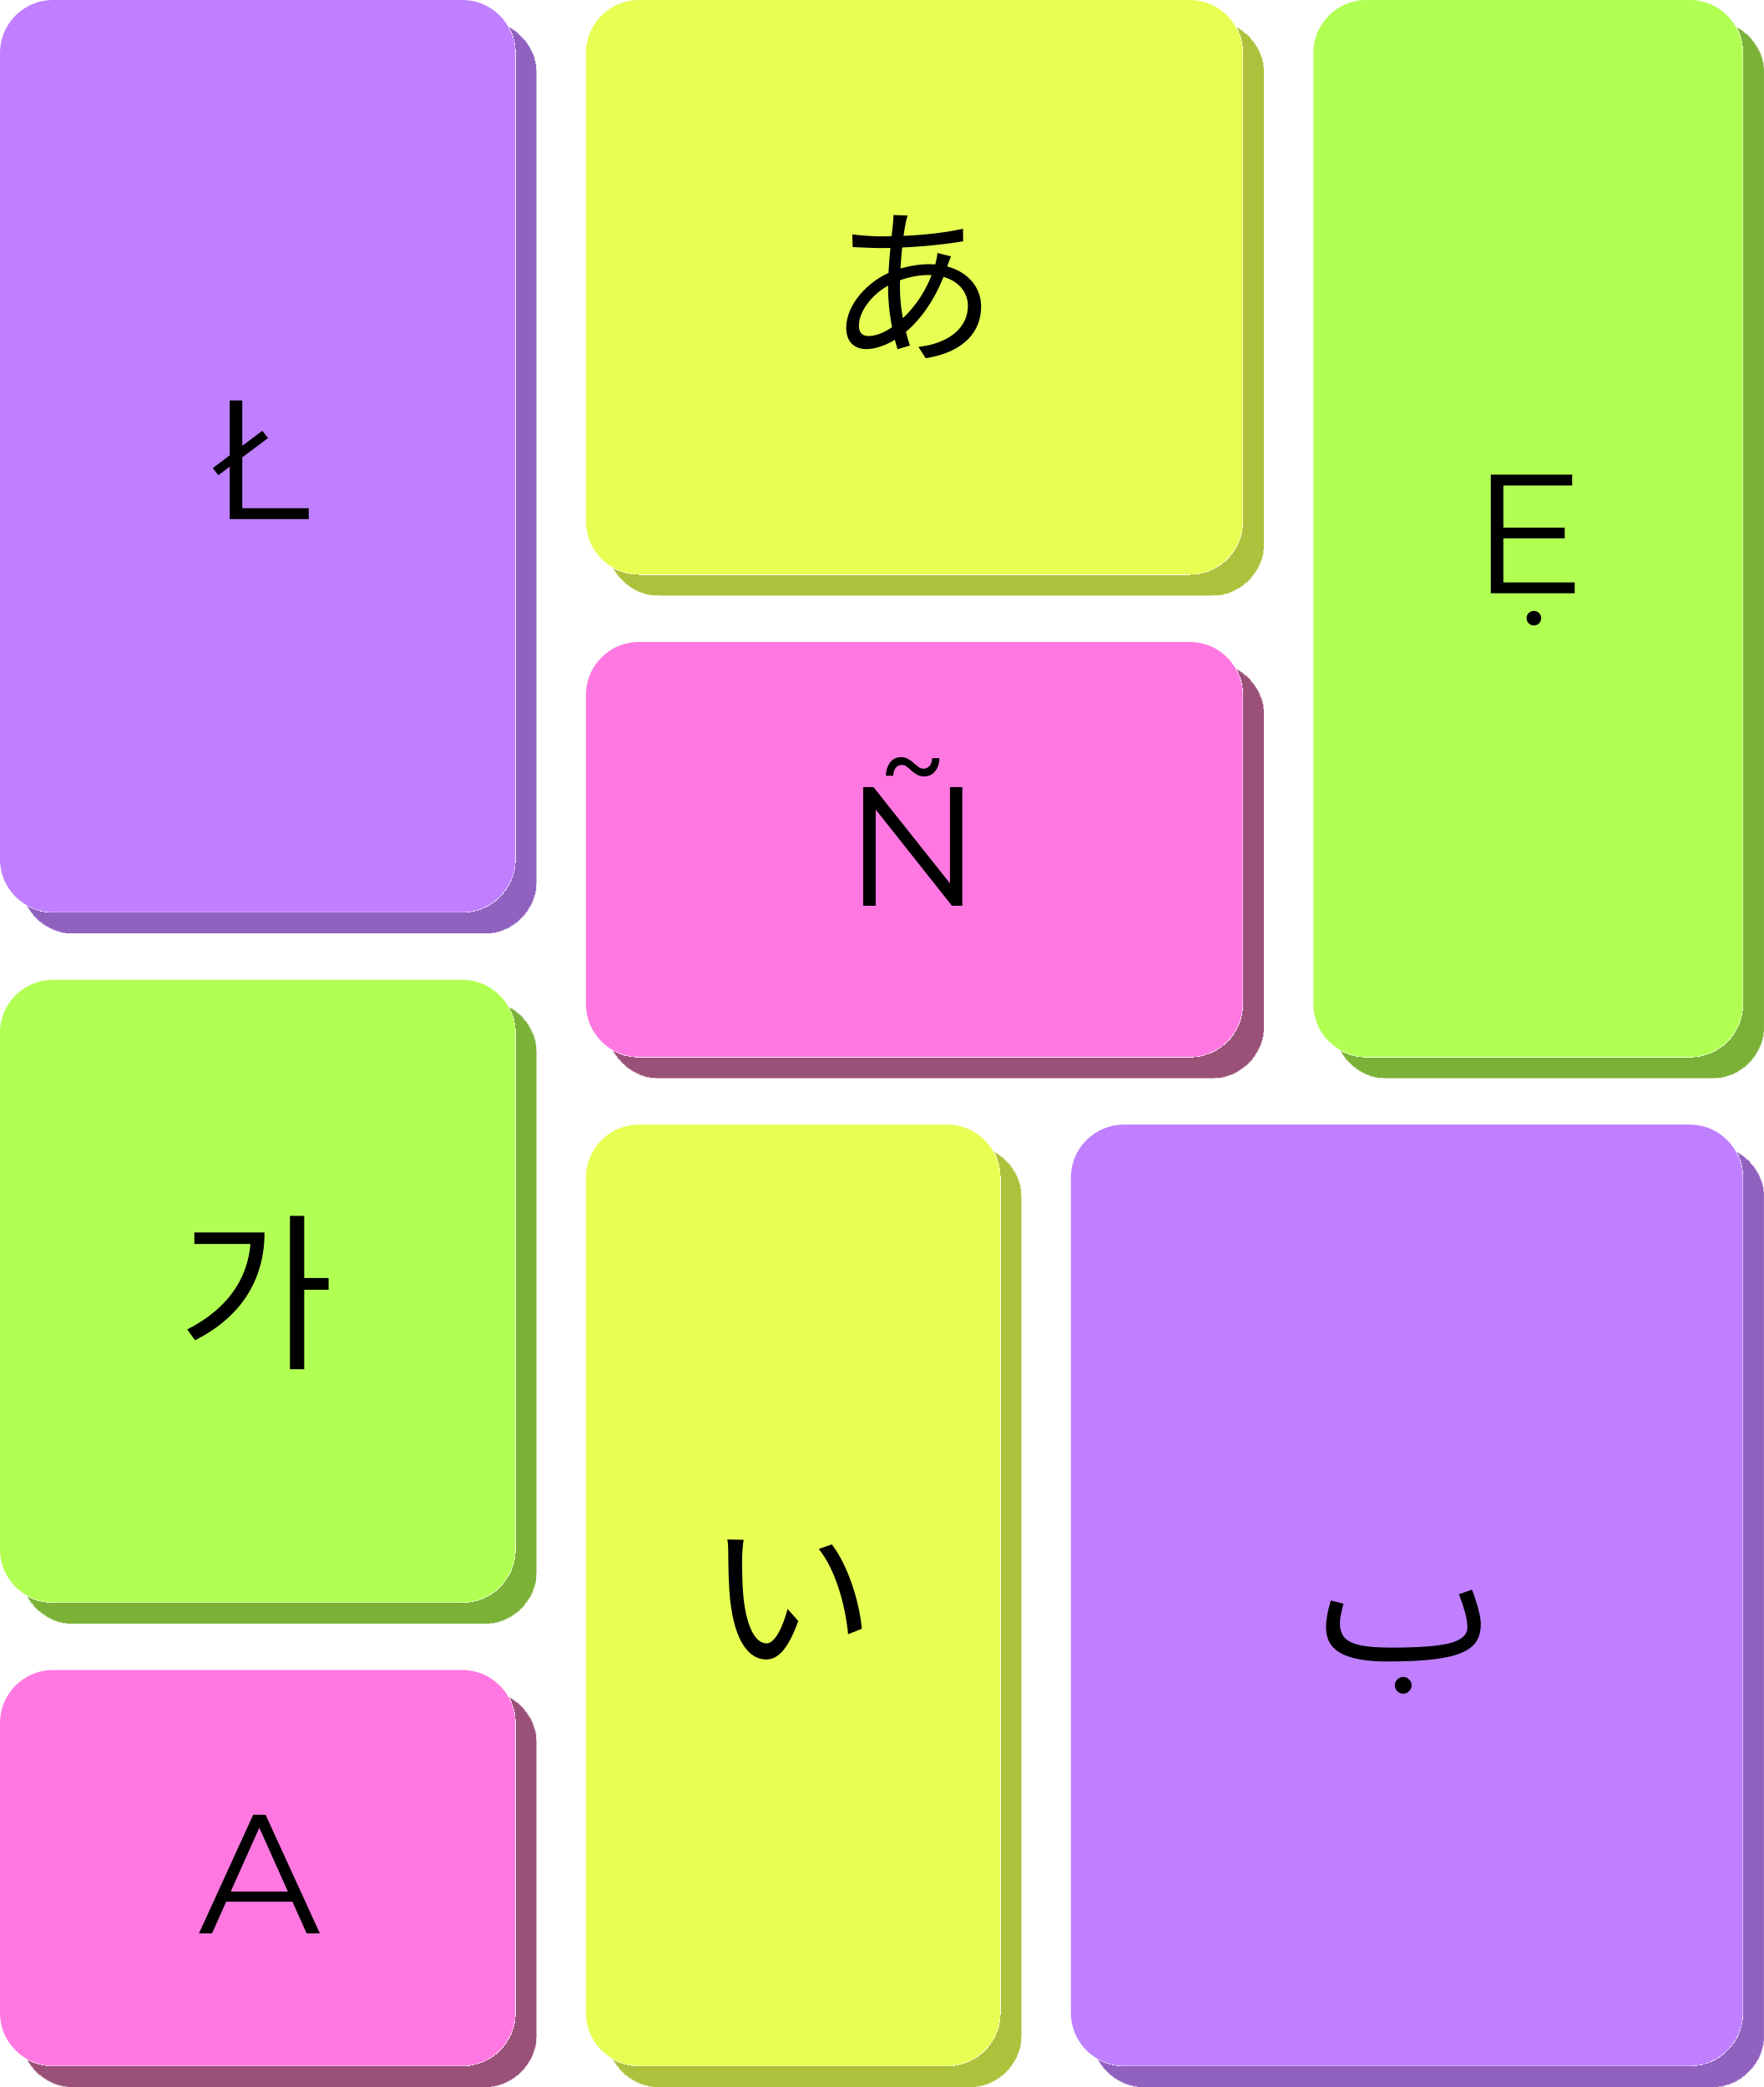
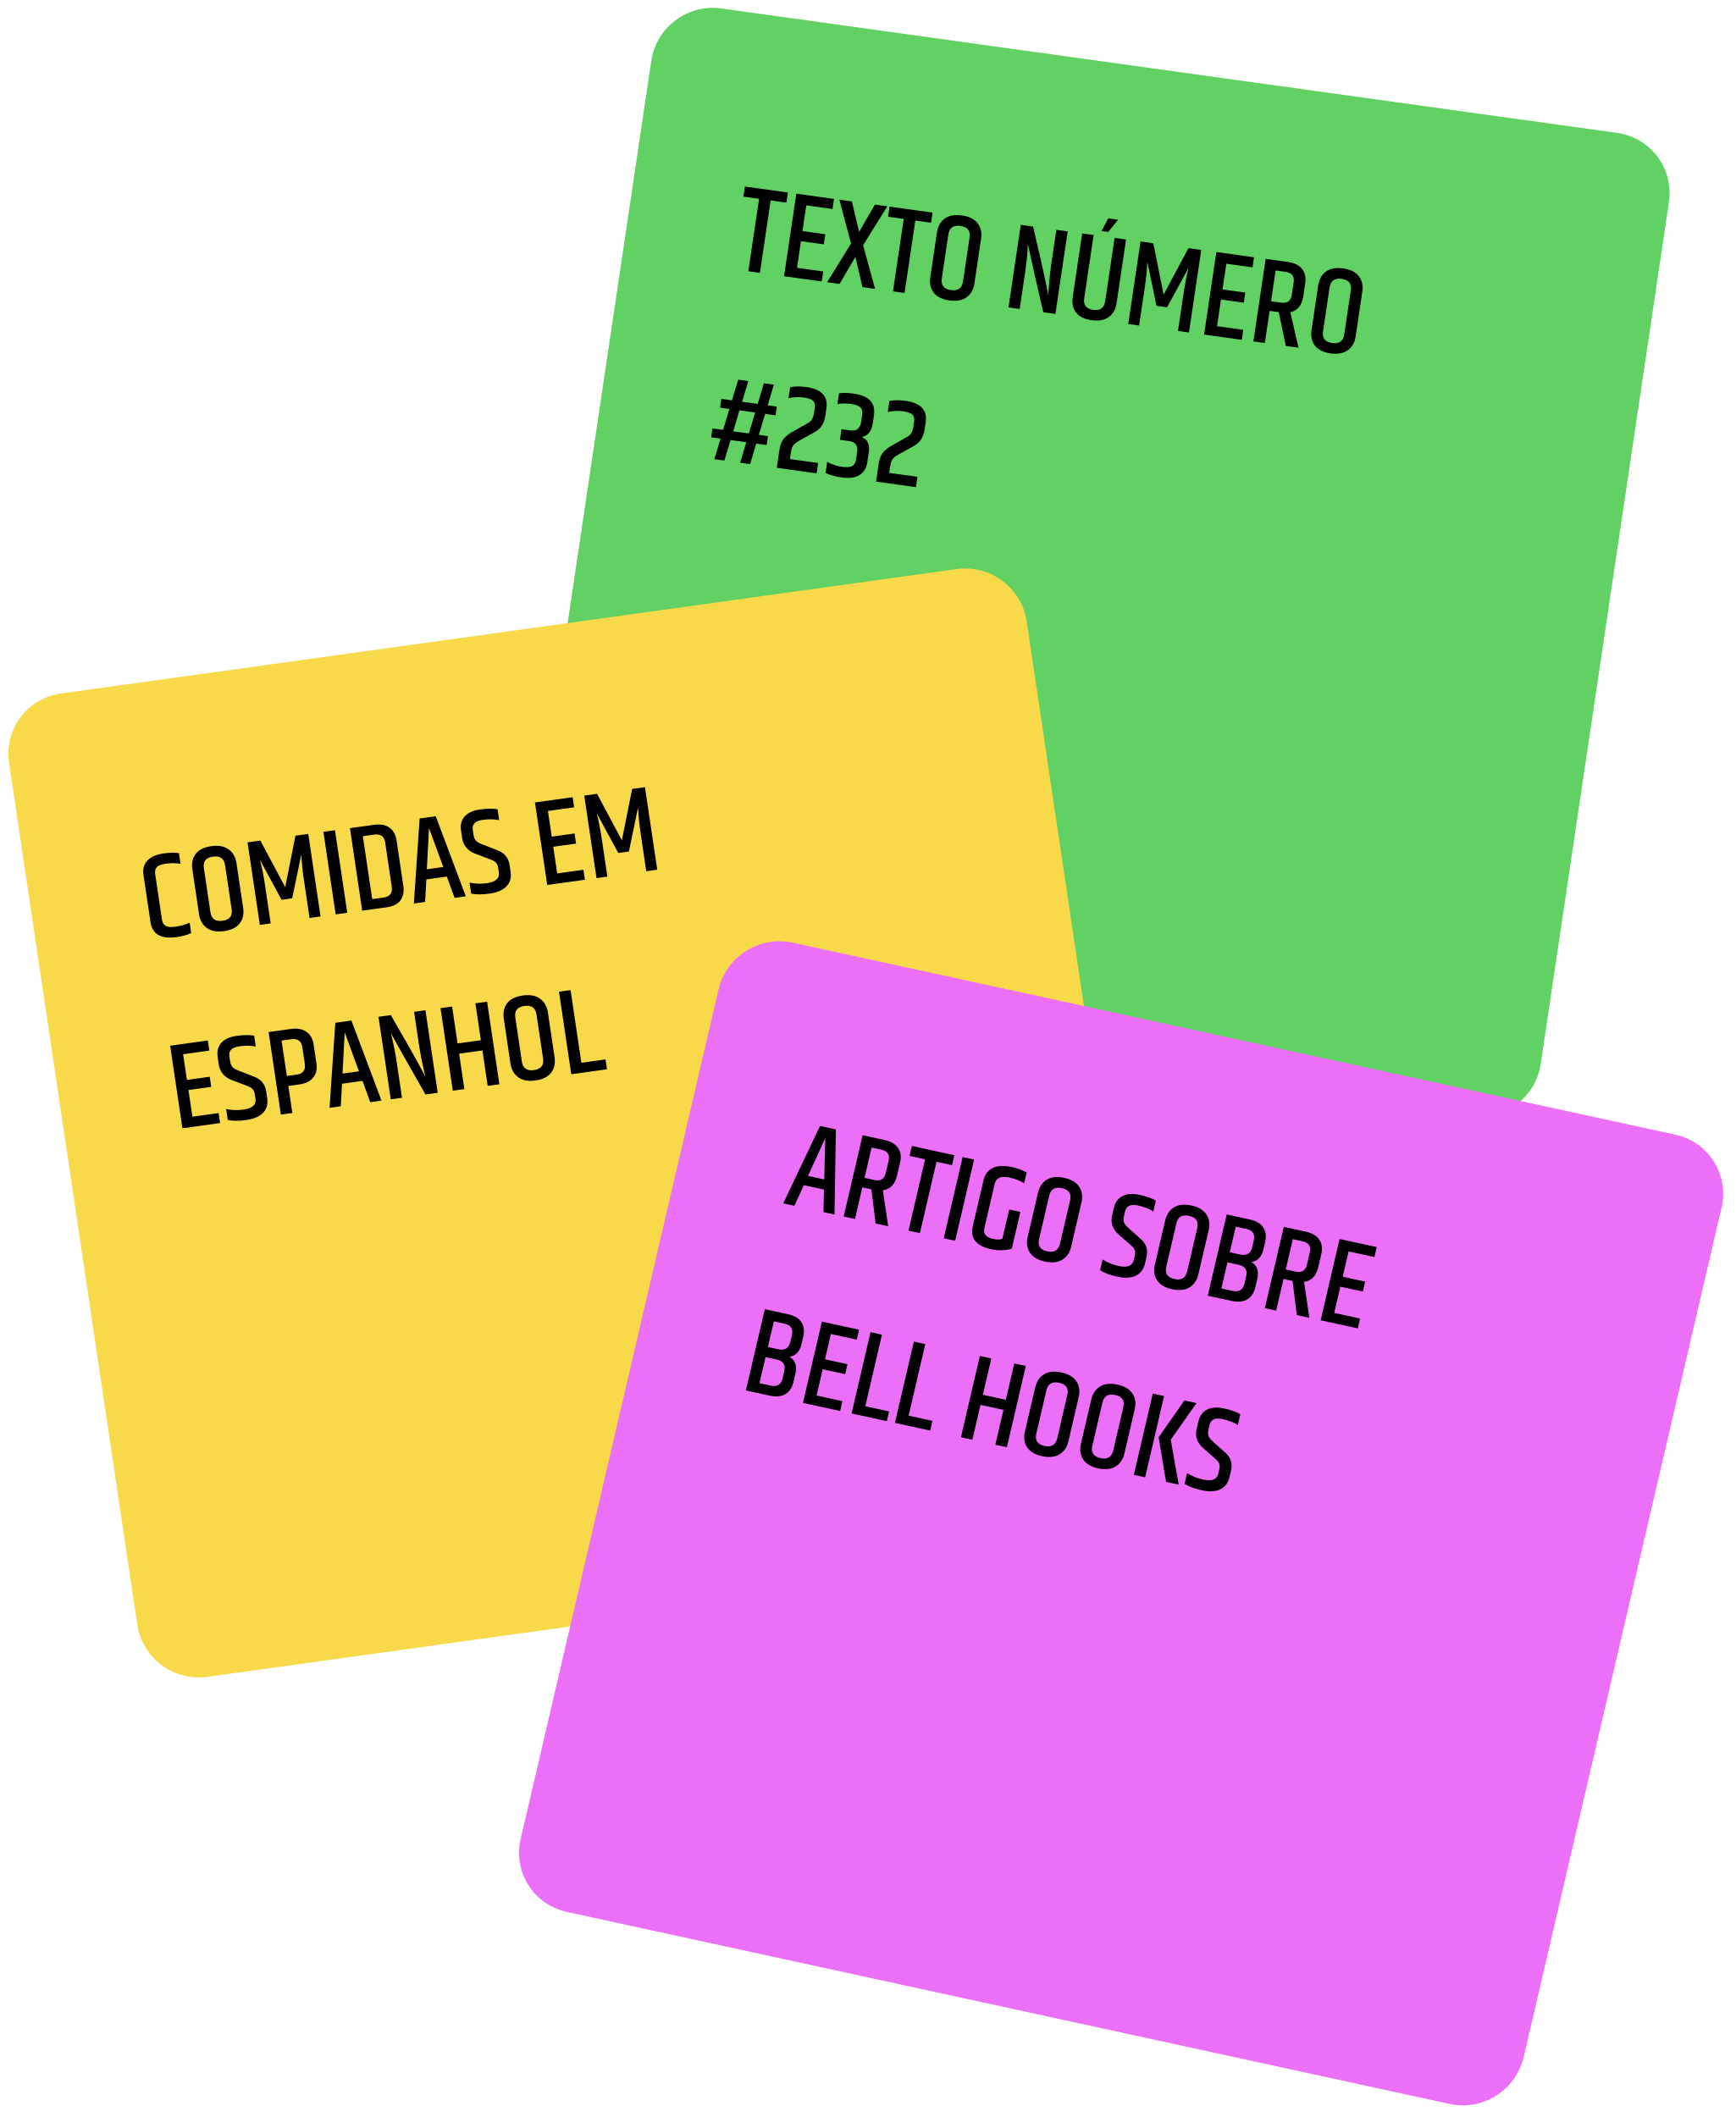
- <svg xmlns="http://www.w3.org/2000/svg" width="333" height="394" viewBox="0 0 333 394" fill="none">
-   <g filter="url(#filter0_d_121_8)">
-     <rect width="97.27" height="172.22" rx="10" fill="#BF7FFF" />
-   </g>
-   <path d="M43.367 98V75.6H45.735V95.952H58.279V98H43.367ZM41.223 89.712L40.167 88.368L49.511 81.328L50.599 82.704L41.223 89.712Z" fill="black" />
-   <g filter="url(#filter1_d_121_8)">
-     <rect x="110.62" y="121.192" width="123.971" height="78.365" rx="10" fill="#FF78E1" />
-   </g>
-   <path d="M162.948 171V148.6H164.9L180.356 168.056H179.332V148.6H181.668V171H179.716L164.292 151.544H165.316V171H162.948ZM174.468 146.584C173.977 146.584 173.54 146.477 173.156 146.264C172.772 146.051 172.42 145.805 172.1 145.528C171.801 145.229 171.503 144.973 171.204 144.76C170.905 144.525 170.596 144.408 170.276 144.408C169.785 144.408 169.391 144.589 169.092 144.952C168.815 145.315 168.655 145.816 168.612 146.456H167.236C167.279 145.389 167.556 144.536 168.068 143.896C168.601 143.256 169.284 142.936 170.116 142.936C170.607 142.936 171.044 143.053 171.428 143.288C171.833 143.501 172.185 143.757 172.484 144.056C172.804 144.333 173.103 144.579 173.38 144.792C173.679 145.005 173.988 145.112 174.308 145.112C174.799 145.112 175.193 144.941 175.492 144.6C175.791 144.237 175.951 143.747 175.972 143.128H177.348C177.327 144.152 177.049 144.984 176.516 145.624C175.983 146.264 175.3 146.584 174.468 146.584Z" fill="black" />
-   <g filter="url(#filter2_d_121_8)">
-     <rect x="110.62" width="123.971" height="108.435" rx="10" fill="#E7FF53" />
-   </g>
-   <path d="M171.33 40.688C171.202 41.072 171.074 41.648 170.978 42.096C170.434 44.784 169.89 49.84 169.89 54.224C169.89 58.384 170.786 62.224 171.778 65.232L169.442 65.936C168.514 63.088 167.65 58.544 167.65 54.48C167.65 50.096 168.29 44.912 168.578 42.16C168.642 41.584 168.674 41.008 168.674 40.592L171.33 40.688ZM166.178 44.624C171.81 44.624 177.378 44.176 181.794 43.184L181.826 45.552C177.218 46.352 170.914 46.832 166.146 46.832C164.77 46.832 162.274 46.704 160.962 46.64L160.898 44.24C162.018 44.432 164.802 44.624 166.178 44.624ZM179.522 48.4C179.33 48.816 179.042 49.68 178.85 50.192C176.962 56.112 173.762 60.56 170.402 63.152C168.354 64.72 165.794 65.904 163.522 65.904C161.41 65.904 159.746 64.624 159.746 61.904C159.746 57.52 163.81 53.008 168.546 51.184C170.69 50.352 173.282 49.872 175.362 49.872C181.41 49.872 185.218 53.392 185.218 57.872C185.218 62.448 182.178 66.448 174.754 67.632L173.378 65.488C179.138 64.848 182.722 61.872 182.722 57.744C182.722 54.64 180.098 51.92 175.33 51.92C172.642 51.92 170.274 52.688 168.642 53.424C165.026 55.024 162.146 58.544 162.146 61.488C162.146 62.8 162.786 63.44 163.97 63.44C165.57 63.44 167.65 62.544 169.698 60.752C172.546 58.256 175.17 54.8 176.642 49.616C176.77 49.136 176.93 48.272 176.962 47.76L179.522 48.4Z" fill="black" />
-   <g filter="url(#filter3_d_121_8)">
-     <rect x="247.942" width="81.058" height="199.556" rx="10" fill="#B2FF53" />
-   </g>
-   <path d="M283.547 99.616H295.387V101.632H283.547V99.616ZM283.803 109.952H297.275V112H281.435V89.6H296.795V91.648H283.803V109.952ZM289.563 118.08C289.2 118.08 288.88 117.952 288.603 117.696C288.325 117.44 288.187 117.109 288.187 116.704C288.187 116.299 288.325 115.968 288.603 115.712C288.88 115.456 289.2 115.328 289.563 115.328C289.947 115.328 290.267 115.456 290.523 115.712C290.8 115.968 290.939 116.299 290.939 116.704C290.939 117.109 290.8 117.44 290.523 117.696C290.267 117.952 289.947 118.08 289.563 118.08Z" fill="black" />
-   <g filter="url(#filter4_d_121_8)">
-     <rect y="184.977" width="97.27" height="117.547" rx="10" fill="#B2FF53" />
-   </g>
-   <path d="M54.738 229.536H57.426V258.496H54.738V229.536ZM56.69 241.28H62.034V243.488H56.69V241.28ZM47.346 232.672H49.938C49.938 240.896 46.162 248.32 36.818 253.024L35.346 250.976C43.346 246.912 47.346 240.736 47.346 233.088V232.672ZM36.69 232.672H48.722V234.848H36.69V232.672Z" fill="black" />
-   <g filter="url(#filter5_d_121_8)">
-     <rect x="110.62" y="212.313" width="78.197" height="177.687" rx="10" fill="#E7FF53" />
-   </g>
-   <path d="M140.394 290.696C140.234 291.432 140.138 292.968 140.106 293.8C140.074 295.784 140.106 298.728 140.33 301.352C140.874 306.696 142.41 310.248 144.714 310.248C146.346 310.248 147.85 306.952 148.682 303.752L150.698 306.024C148.746 311.432 146.826 313.288 144.65 313.288C141.61 313.288 138.73 310.28 137.834 301.992C137.546 299.24 137.482 295.336 137.482 293.48C137.482 292.744 137.482 291.368 137.29 290.632L140.394 290.696ZM157.034 291.56C159.914 295.272 162.218 302.088 162.698 307.496L160.106 308.52C159.562 302.76 157.61 296.168 154.57 292.424L157.034 291.56Z" fill="black" />
-   <g filter="url(#filter6_d_121_8)">
-     <rect x="202.168" y="212.313" width="126.832" height="177.687" rx="10" fill="#BF7FFF" />
-   </g>
-   <path d="M261.847 313.672L262.679 311.048C265.175 311.048 267.319 310.984 269.111 310.856C270.925 310.728 272.407 310.525 273.559 310.248C274.733 309.949 275.597 309.555 276.151 309.064C276.727 308.552 277.015 307.933 277.015 307.208C277.015 306.397 276.866 305.459 276.567 304.392C276.269 303.325 275.885 302.184 275.415 300.968L277.879 300.104C278.157 300.787 278.413 301.523 278.647 302.312C278.903 303.08 279.117 303.848 279.287 304.616C279.458 305.363 279.543 306.056 279.543 306.696C279.543 307.955 279.255 309.032 278.679 309.928C278.103 310.803 277.143 311.517 275.799 312.072C274.455 312.627 272.642 313.032 270.359 313.288C268.098 313.544 265.261 313.672 261.847 313.672ZM261.847 313.672C259.949 313.672 258.274 313.544 256.823 313.288C255.394 313.053 254.199 312.68 253.239 312.168C252.279 311.656 251.554 310.995 251.063 310.184C250.573 309.352 250.327 308.349 250.327 307.176C250.327 306.643 250.37 306.099 250.455 305.544C250.541 304.968 250.647 304.392 250.775 303.816C250.925 303.24 251.074 302.685 251.223 302.152L253.623 302.76C253.538 303.08 253.442 303.464 253.335 303.912C253.229 304.339 253.133 304.776 253.047 305.224C252.983 305.672 252.951 306.077 252.951 306.44C252.951 307.549 253.229 308.445 253.783 309.128C254.359 309.789 255.351 310.28 256.759 310.6C258.167 310.899 260.141 311.048 262.679 311.048L263.319 312.648L261.847 313.672ZM264.919 319.752C264.471 319.752 264.087 319.592 263.767 319.272C263.469 318.973 263.319 318.611 263.319 318.184C263.319 317.757 263.469 317.384 263.767 317.064C264.087 316.744 264.471 316.584 264.919 316.584C265.346 316.584 265.709 316.744 266.007 317.064C266.327 317.384 266.487 317.757 266.487 318.184C266.487 318.611 266.327 318.973 266.007 319.272C265.709 319.592 265.346 319.752 264.919 319.752Z" fill="black" />
-   <g filter="url(#filter7_d_121_8)">
-     <rect y="315.28" width="97.27" height="74.72" rx="10" fill="#FF78E1" />
-   </g>
-   <path d="M37.562 365L47.802 342.6H50.138L60.378 365H57.882L48.474 343.976H49.434L40.026 365H37.562ZM41.594 359.016L42.298 357.096H55.322L56.026 359.016H41.594Z" fill="black" />
-   <defs>
-     <filter id="filter0_d_121_8" x="0" y="0" width="101.27" height="176.22" filterUnits="userSpaceOnUse" color-interpolation-filters="sRGB">
-       <feFlood flood-opacity="0" result="BackgroundImageFix" />
-       <feColorMatrix in="SourceAlpha" type="matrix" values="0 0 0 0 0 0 0 0 0 0 0 0 0 0 0 0 0 0 127 0" result="hardAlpha" />
-       <feOffset dx="4" dy="4" />
-       <feComposite in2="hardAlpha" operator="out" />
-       <feColorMatrix type="matrix" values="0 0 0 0 0.565 0 0 0 0 0.381 0 0 0 0 0.748 0 0 0 1 0" />
-       <feBlend mode="normal" in2="BackgroundImageFix" result="effect1_dropShadow_121_8" />
-       <feBlend mode="normal" in="SourceGraphic" in2="effect1_dropShadow_121_8" result="shape" />
-     </filter>
-     <filter id="filter1_d_121_8" x="110.62" y="121.192" width="127.971" height="82.365" filterUnits="userSpaceOnUse" color-interpolation-filters="sRGB">
-       <feFlood flood-opacity="0" result="BackgroundImageFix" />
-       <feColorMatrix in="SourceAlpha" type="matrix" values="0 0 0 0 0 0 0 0 0 0 0 0 0 0 0 0 0 0 127 0" result="hardAlpha" />
-       <feOffset dx="4" dy="4" />
-       <feComposite in2="hardAlpha" operator="out" />
-       <feColorMatrix type="matrix" values="0 0 0 0 0.604 0 0 0 0 0.318 0 0 0 0 0.471 0 0 0 1 0" />
-       <feBlend mode="normal" in2="BackgroundImageFix" result="effect1_dropShadow_121_8" />
-       <feBlend mode="normal" in="SourceGraphic" in2="effect1_dropShadow_121_8" result="shape" />
-     </filter>
-     <filter id="filter2_d_121_8" x="110.62" y="0" width="127.971" height="112.435" filterUnits="userSpaceOnUse" color-interpolation-filters="sRGB">
-       <feFlood flood-opacity="0" result="BackgroundImageFix" />
-       <feColorMatrix in="SourceAlpha" type="matrix" values="0 0 0 0 0 0 0 0 0 0 0 0 0 0 0 0 0 0 127 0" result="hardAlpha" />
-       <feOffset dx="4" dy="4" />
-       <feComposite in2="hardAlpha" operator="out" />
-       <feColorMatrix type="matrix" values="0 0 0 0 0.682 0 0 0 0 0.757 0 0 0 0 0.239 0 0 0 1 0" />
-       <feBlend mode="normal" in2="BackgroundImageFix" result="effect1_dropShadow_121_8" />
-       <feBlend mode="normal" in="SourceGraphic" in2="effect1_dropShadow_121_8" result="shape" />
-     </filter>
-     <filter id="filter3_d_121_8" x="247.942" y="0" width="85.058" height="203.556" filterUnits="userSpaceOnUse" color-interpolation-filters="sRGB">
-       <feFlood flood-opacity="0" result="BackgroundImageFix" />
-       <feColorMatrix in="SourceAlpha" type="matrix" values="0 0 0 0 0 0 0 0 0 0 0 0 0 0 0 0 0 0 127 0" result="hardAlpha" />
-       <feOffset dx="4" dy="4" />
-       <feComposite in2="hardAlpha" operator="out" />
-       <feColorMatrix type="matrix" values="0 0 0 0 0.482 0 0 0 0 0.694 0 0 0 0 0.216 0 0 0 1 0" />
-       <feBlend mode="normal" in2="BackgroundImageFix" result="effect1_dropShadow_121_8" />
-       <feBlend mode="normal" in="SourceGraphic" in2="effect1_dropShadow_121_8" result="shape" />
-     </filter>
-     <filter id="filter4_d_121_8" x="0" y="184.977" width="101.27" height="121.547" filterUnits="userSpaceOnUse" color-interpolation-filters="sRGB">
-       <feFlood flood-opacity="0" result="BackgroundImageFix" />
-       <feColorMatrix in="SourceAlpha" type="matrix" values="0 0 0 0 0 0 0 0 0 0 0 0 0 0 0 0 0 0 127 0" result="hardAlpha" />
-       <feOffset dx="4" dy="4" />
-       <feComposite in2="hardAlpha" operator="out" />
-       <feColorMatrix type="matrix" values="0 0 0 0 0.482 0 0 0 0 0.694 0 0 0 0 0.216 0 0 0 1 0" />
-       <feBlend mode="normal" in2="BackgroundImageFix" result="effect1_dropShadow_121_8" />
-       <feBlend mode="normal" in="SourceGraphic" in2="effect1_dropShadow_121_8" result="shape" />
-     </filter>
-     <filter id="filter5_d_121_8" x="110.62" y="212.313" width="82.197" height="181.687" filterUnits="userSpaceOnUse" color-interpolation-filters="sRGB">
-       <feFlood flood-opacity="0" result="BackgroundImageFix" />
-       <feColorMatrix in="SourceAlpha" type="matrix" values="0 0 0 0 0 0 0 0 0 0 0 0 0 0 0 0 0 0 127 0" result="hardAlpha" />
-       <feOffset dx="4" dy="4" />
-       <feComposite in2="hardAlpha" operator="out" />
-       <feColorMatrix type="matrix" values="0 0 0 0 0.682 0 0 0 0 0.757 0 0 0 0 0.239 0 0 0 1 0" />
-       <feBlend mode="normal" in2="BackgroundImageFix" result="effect1_dropShadow_121_8" />
-       <feBlend mode="normal" in="SourceGraphic" in2="effect1_dropShadow_121_8" result="shape" />
-     </filter>
-     <filter id="filter6_d_121_8" x="202.168" y="212.313" width="130.832" height="181.687" filterUnits="userSpaceOnUse" color-interpolation-filters="sRGB">
-       <feFlood flood-opacity="0" result="BackgroundImageFix" />
-       <feColorMatrix in="SourceAlpha" type="matrix" values="0 0 0 0 0 0 0 0 0 0 0 0 0 0 0 0 0 0 127 0" result="hardAlpha" />
-       <feOffset dx="4" dy="4" />
-       <feComposite in2="hardAlpha" operator="out" />
-       <feColorMatrix type="matrix" values="0 0 0 0 0.565 0 0 0 0 0.381 0 0 0 0 0.748 0 0 0 1 0" />
-       <feBlend mode="normal" in2="BackgroundImageFix" result="effect1_dropShadow_121_8" />
-       <feBlend mode="normal" in="SourceGraphic" in2="effect1_dropShadow_121_8" result="shape" />
-     </filter>
-     <filter id="filter7_d_121_8" x="0" y="315.28" width="101.27" height="78.72" filterUnits="userSpaceOnUse" color-interpolation-filters="sRGB">
-       <feFlood flood-opacity="0" result="BackgroundImageFix" />
-       <feColorMatrix in="SourceAlpha" type="matrix" values="0 0 0 0 0 0 0 0 0 0 0 0 0 0 0 0 0 0 127 0" result="hardAlpha" />
-       <feOffset dx="4" dy="4" />
-       <feComposite in2="hardAlpha" operator="out" />
-       <feColorMatrix type="matrix" values="0 0 0 0 0.604 0 0 0 0 0.318 0 0 0 0 0.471 0 0 0 1 0" />
-       <feBlend mode="normal" in2="BackgroundImageFix" result="effect1_dropShadow_121_8" />
-       <feBlend mode="normal" in="SourceGraphic" in2="effect1_dropShadow_121_8" result="shape" />
-     </filter>
-   </defs>
+ <svg xmlns="http://www.w3.org/2000/svg" width="282" height="344" viewBox="0 0 282 344" fill="none">
+   <rect width="166.944" height="161.549" rx="10" transform="matrix(0.99049 0.137587 -0.147134 0.989117 107.297 0)" fill="#61D163" />
+   <path d="M128.026 31.282L127.781 32.924L125.226 32.569L123.475 44.34L121.593 44.078L123.344 32.308L120.788 31.953L121.033 30.311L128.026 31.282ZM129.396 31.473L135.517 32.323L135.273 33.965L131.014 33.373L130.393 37.547L134.097 38.062L133.853 39.704L130.148 39.189L129.504 43.522L133.763 44.113L133.522 45.735L127.401 44.885L129.396 31.473ZM142.159 33.245L144.18 33.526L140.247 39.845L142.185 46.939L140.144 46.655L138.993 41.75L136.42 46.138L134.399 45.857L138.286 39.572L136.394 32.445L138.415 32.725L139.6 37.675L142.159 33.245ZM151.53 34.547L151.286 36.189L148.731 35.834L146.98 47.605L145.098 47.343L146.849 35.573L144.293 35.218L144.537 33.576L151.53 34.547ZM157.546 38.573C157.707 37.492 157.213 36.871 156.064 36.712C154.915 36.552 154.26 37.013 154.1 38.094L153.034 45.255C152.871 46.35 153.365 46.977 154.514 47.137C155.662 47.296 156.318 46.829 156.481 45.734L157.546 38.573ZM152.246 37.776C152.393 36.787 152.808 36.037 153.491 35.526C154.187 35.017 155.122 34.844 156.298 35.008C157.486 35.173 158.339 35.601 158.856 36.292C159.376 36.97 159.563 37.797 159.417 38.772L158.332 46.072C158.186 47.048 157.766 47.791 157.07 48.3C156.374 48.809 155.439 48.982 154.263 48.818C153.088 48.655 152.241 48.234 151.721 47.557C151.202 46.879 151.015 46.052 151.16 45.076L152.246 37.776ZM171.646 37.342L173.489 37.597L171.494 51.01L169.513 50.735C168.226 45.158 167.394 41.462 167.017 39.646C166.996 39.791 166.977 40.098 166.961 40.567C166.896 41.729 166.759 43.009 166.552 44.407L165.689 50.204L163.867 49.95L165.862 36.538L167.863 36.816C169.008 41.713 169.696 44.743 169.928 45.906C170.159 47.069 170.29 47.727 170.322 47.879C170.339 47.76 170.386 47.175 170.462 46.122C170.553 45.057 170.664 44.036 170.796 43.059L171.646 37.342ZM181.111 38.656L182.973 38.915L181.431 49.281C181.286 50.257 180.866 50.999 180.17 51.508C179.487 52.019 178.559 52.193 177.383 52.03C176.208 51.867 175.36 51.446 174.841 50.768C174.335 50.092 174.155 49.266 174.3 48.29L175.842 37.924L177.704 38.183L176.174 48.47C176.011 49.564 176.497 50.191 177.633 50.348C178.769 50.506 179.418 50.038 179.581 48.943L181.111 38.656ZM180.087 35.485L181.672 35.705L180.083 37.686L178.974 37.532L180.087 35.485ZM195.189 40.612L193.194 54.024L191.411 53.776L192.355 47.426C192.557 46.068 192.821 44.752 193.145 43.478L189.637 49.936L187.913 49.697L186.429 42.545C186.379 43.79 186.249 45.118 186.039 46.529L185.091 52.899L183.328 52.654L185.324 39.241L187.404 39.53L189.073 47.879L193.109 40.323L195.189 40.612ZM197.647 40.953L203.768 41.803L203.524 43.445L199.264 42.854L198.644 47.028L202.348 47.542L202.104 49.184L198.399 48.67L197.755 53.002L202.014 53.594L201.773 55.216L195.651 54.365L197.647 40.953ZM206.3 50.514L205.523 55.737L203.661 55.478L205.656 42.066L209.261 42.566C210.318 42.713 211.084 43.089 211.56 43.694C212.05 44.3 212.225 45.071 212.085 46.008L211.768 48.144C211.55 49.608 210.848 50.473 209.663 50.739L210.99 56.496L208.93 56.21L207.785 50.721L206.3 50.514ZM207.276 43.947L206.532 48.951L208.117 49.172C208.671 49.249 209.086 49.178 209.361 48.961C209.649 48.745 209.832 48.38 209.908 47.866L210.206 45.868C210.353 44.879 209.905 44.312 208.861 44.167L207.276 43.947ZM219.491 47.178C219.652 46.096 219.158 45.476 218.009 45.316C216.86 45.157 216.205 45.617 216.044 46.699L214.979 53.86C214.816 54.955 215.309 55.582 216.458 55.741C217.607 55.901 218.263 55.434 218.426 54.339L219.491 47.178ZM214.191 46.381C214.338 45.392 214.753 44.642 215.435 44.131C216.131 43.622 217.066 43.449 218.242 43.612C219.43 43.777 220.283 44.205 220.801 44.896C221.32 45.574 221.507 46.401 221.362 47.377L220.276 54.677C220.131 55.653 219.71 56.395 219.014 56.904C218.319 57.413 217.383 57.586 216.208 57.423C215.032 57.26 214.185 56.839 213.666 56.161C213.147 55.483 212.96 54.656 213.105 53.681L214.191 46.381ZM126.016 67.488L124.333 67.254L123.3 70.665L124.785 70.871L124.571 72.315L122.887 72.081L121.885 75.415L120.261 75.189L121.262 71.856L118.707 71.501L117.705 74.834L116.081 74.609L117.082 71.275L115.557 71.063L115.772 69.619L117.495 69.858L118.528 66.448L117.003 66.236L117.215 64.812L118.938 65.052L119.943 61.698L121.587 61.926L120.582 65.28L123.118 65.632L124.122 62.279L125.747 62.504L124.743 65.858L126.228 66.064L126.016 67.488ZM121.675 70.439L122.708 67.029L120.153 66.674L119.14 70.087L121.675 70.439ZM130.998 62.89C133.481 63.235 134.575 64.397 134.281 66.375L134.111 67.522C134.007 68.221 133.8 68.792 133.492 69.234C133.199 69.664 132.753 70.033 132.155 70.34L130.371 71.324C129.698 71.675 129.242 71.981 129 72.244C128.759 72.507 128.598 72.908 128.518 73.449L128.347 74.596L132.943 75.235L132.693 76.916L126.215 76.016L126.657 73.049C126.776 72.245 127.037 71.621 127.44 71.179C127.843 70.737 128.409 70.331 129.138 69.961L131.016 68.89C131.436 68.692 131.734 68.458 131.909 68.186C132.084 67.914 132.209 67.528 132.284 67.026L132.396 66.275C132.466 65.8 132.386 65.432 132.155 65.171C131.926 64.897 131.396 64.702 130.564 64.587C129.745 64.473 128.93 64.515 128.119 64.712L128.387 62.911C129.151 62.762 130.021 62.755 130.998 62.89ZM138.686 63.958C141.195 64.307 142.302 65.477 142.006 67.468L141.803 68.833C141.616 70.086 141.023 70.811 140.023 71.009C140.975 71.41 141.358 72.231 141.174 73.471L140.929 75.112C140.788 76.062 140.361 76.757 139.649 77.196C138.952 77.624 138.015 77.757 136.84 77.593C135.678 77.432 134.779 77.179 134.142 76.835L134.407 75.055C135.168 75.47 135.957 75.734 136.776 75.848C137.595 75.962 138.167 75.92 138.493 75.723C138.821 75.513 139.02 75.17 139.091 74.696L139.279 73.43C139.356 72.915 139.287 72.515 139.073 72.23C138.862 71.931 138.465 71.742 137.884 71.661L136.478 71.466L136.734 69.744L138.12 69.937C138.688 70.016 139.112 69.933 139.391 69.689C139.67 69.445 139.848 69.06 139.927 68.532L140.103 67.345C140.172 66.884 140.085 66.515 139.843 66.239C139.603 65.95 139.067 65.748 138.235 65.632C137.416 65.518 136.693 65.532 136.065 65.674L136.327 63.913C136.909 63.806 137.696 63.821 138.686 63.958ZM147.132 65.132C149.615 65.476 150.71 66.638 150.415 68.616L150.245 69.764C150.141 70.463 149.935 71.033 149.626 71.475C149.333 71.905 148.887 72.274 148.289 72.581L146.505 73.565C145.833 73.916 145.376 74.223 145.135 74.485C144.893 74.748 144.732 75.15 144.652 75.69L144.481 76.838L149.077 77.476L148.827 79.157L142.349 78.258L142.791 75.29C142.91 74.486 143.172 73.862 143.574 73.42C143.977 72.978 144.543 72.572 145.272 72.203L147.15 71.131C147.57 70.933 147.868 70.699 148.043 70.427C148.218 70.155 148.343 69.769 148.418 69.268L148.53 68.516C148.6 68.041 148.52 67.673 148.289 67.412C148.061 67.138 147.53 66.943 146.698 66.828C145.879 66.714 145.064 66.756 144.253 66.953L144.521 65.152C145.285 65.003 146.155 64.996 147.132 65.132Z" fill="black" />
+   <rect width="166.944" height="161.549" rx="10" transform="matrix(0.990488 -0.1376 0.147148 0.989114 0 114.066)" fill="#F8D94A" />
+   <path d="M23.314 142.158C23.174 141.221 23.383 140.452 23.941 139.849C24.496 139.234 25.414 138.837 26.695 138.659C27.541 138.542 28.334 138.532 29.077 138.631L29.333 140.352C28.52 140.236 27.738 140.231 26.985 140.335C26.232 140.44 25.728 140.631 25.473 140.909C25.231 141.184 25.145 141.56 25.216 142.035L26.32 149.453C26.388 149.915 26.585 150.244 26.911 150.441C27.237 150.638 27.79 150.682 28.569 150.574C29.348 150.466 30.098 150.254 30.82 149.938L31.07 151.62C30.415 151.926 29.625 152.144 28.7 152.272C26.165 152.624 24.75 151.811 24.455 149.833L23.314 142.158ZM36.573 140.578C36.412 139.497 35.757 139.036 34.608 139.195C33.459 139.355 32.965 139.975 33.126 141.057L34.191 148.218C34.354 149.313 35.01 149.78 36.159 149.621C37.308 149.461 37.801 148.834 37.638 147.739L36.573 140.578ZM31.255 141.256C31.108 140.267 31.288 139.435 31.794 138.758C32.313 138.081 33.16 137.66 34.335 137.497C35.524 137.332 36.467 137.51 37.165 138.032C37.861 138.542 38.281 139.284 38.426 140.26L39.512 147.56C39.657 148.536 39.47 149.362 38.951 150.04C38.432 150.718 37.585 151.139 36.409 151.302C35.234 151.465 34.298 151.292 33.603 150.783C32.907 150.274 32.486 149.532 32.341 148.556L31.255 141.256ZM50.09 135.51L52.086 148.922L50.303 149.17L49.358 142.82C49.156 141.462 49.025 140.127 48.965 138.816L47.481 145.968L45.757 146.207L42.249 139.749C42.563 140.957 42.826 142.267 43.036 143.678L43.983 150.048L42.22 150.293L40.225 136.88L42.305 136.592L46.341 144.148L48.01 135.799L50.09 135.51ZM52.548 135.169L54.43 134.907L56.425 148.32L54.543 148.581L52.548 135.169ZM62.588 136.903C62.438 135.901 61.842 135.472 60.799 135.617L58.957 135.873L60.478 146.101L62.32 145.845C63.364 145.7 63.808 145.107 63.653 144.065L62.588 136.903ZM56.862 134.569L60.745 134.03C61.801 133.883 62.646 134.035 63.279 134.485C63.912 134.936 64.3 135.636 64.441 136.585L65.53 143.905C65.673 144.868 65.522 145.663 65.076 146.29C64.641 146.902 63.889 147.283 62.819 147.431L58.857 147.982L56.862 134.569ZM73.866 145.897L72.604 142.438L69.276 142.9L69.072 146.563L67.25 146.816L68.186 132.996L70.801 132.633L75.689 145.643L73.866 145.897ZM69.354 141.254L72.028 140.882L69.713 134.561L69.354 141.254ZM74.912 134.969C74.773 134.033 74.969 133.265 75.5 132.667C76.044 132.066 76.884 131.687 78.02 131.529C79.155 131.371 80.097 131.362 80.846 131.5L81.111 133.28C80.356 133.102 79.471 133.084 78.454 133.225C77.226 133.396 76.679 133.936 76.815 134.846L76.929 135.618C76.992 136.04 77.121 136.365 77.317 136.594C77.524 136.807 77.857 137.003 78.315 137.182L80.804 138.149C81.96 138.58 82.625 139.383 82.8 140.557L82.965 141.664C83.108 142.627 82.882 143.419 82.287 144.04C81.69 144.648 80.777 145.037 79.549 145.208C78.334 145.377 77.336 145.374 76.555 145.2L76.291 143.42C77.209 143.615 78.151 143.646 79.115 143.512C80.554 143.312 81.201 142.724 81.056 141.748L80.956 141.075C80.897 140.68 80.78 140.386 80.603 140.196C80.424 139.992 80.121 139.812 79.694 139.656L77.273 138.74C76.003 138.27 75.275 137.409 75.089 136.156L74.912 134.969ZM86.925 130.393L93.046 129.542L93.29 131.184L89.031 131.776L89.652 135.95L93.357 135.436L93.601 137.077L89.897 137.592L90.541 141.924L94.8 141.333L95.041 142.955L88.92 143.805L86.925 130.393ZM104.799 127.91L106.794 141.322L105.012 141.57L104.067 135.22C103.865 133.861 103.734 132.527 103.673 131.216L102.19 138.368L100.466 138.607L96.958 132.149C97.272 133.357 97.535 134.667 97.745 136.078L98.692 142.448L96.929 142.693L94.934 129.28L97.014 128.991L101.05 136.547L102.719 128.199L104.799 127.91ZM27.646 169.924L33.768 169.074L34.012 170.716L29.753 171.307L30.374 175.481L34.078 174.967L34.322 176.609L30.618 177.123L31.263 181.456L35.522 180.864L35.763 182.486L29.642 183.337L27.646 169.924ZM35.366 171.759C35.227 170.823 35.423 170.055 35.954 169.457C36.498 168.856 37.338 168.477 38.474 168.319C39.609 168.161 40.551 168.152 41.3 168.29L41.565 170.07C40.81 169.892 39.925 169.874 38.908 170.015C37.68 170.186 37.133 170.726 37.269 171.636L37.383 172.408C37.446 172.83 37.575 173.155 37.771 173.384C37.978 173.597 38.311 173.793 38.769 173.972L41.258 174.939C42.414 175.37 43.079 176.173 43.254 177.347L43.419 178.455C43.562 179.417 43.336 180.209 42.741 180.83C42.144 181.438 41.231 181.827 40.003 181.998C38.788 182.167 37.79 182.164 37.009 181.99L36.745 180.21C37.663 180.405 38.605 180.436 39.569 180.302C41.008 180.102 41.655 179.514 41.51 178.538L41.41 177.865C41.351 177.47 41.233 177.176 41.057 176.986C40.878 176.782 40.575 176.602 40.148 176.446L37.727 175.53C36.457 175.06 35.729 174.199 35.543 172.946L35.366 171.759ZM49.128 170.171C48.977 169.155 48.373 168.721 47.316 168.867L45.752 169.085L46.608 174.841L48.173 174.624C49.229 174.477 49.681 173.89 49.528 172.861L49.128 170.171ZM43.645 167.702L47.251 167.201C48.307 167.054 49.152 167.206 49.785 167.656C50.431 168.105 50.825 168.804 50.966 169.754L51.414 172.76C51.555 173.71 51.381 174.488 50.892 175.094C50.415 175.699 49.649 176.075 48.593 176.221L46.849 176.464L47.503 180.855L45.641 181.114L43.645 167.702ZM60.166 179.096L58.903 175.637L55.575 176.099L55.372 179.762L53.549 180.015L54.486 166.196L57.101 165.832L61.988 178.843L60.166 179.096ZM55.654 174.453L58.328 174.082L56.013 167.76L55.654 174.453ZM67.285 164.417L69.128 164.162L71.123 177.574L69.142 177.849C66.282 172.849 64.406 169.529 63.515 167.889C63.537 168.034 63.609 168.334 63.73 168.788C64.006 169.921 64.249 171.186 64.457 172.584L65.319 178.38L63.496 178.633L61.501 165.221L63.502 164.943C66.028 169.33 67.572 172.05 68.133 173.103C68.694 174.156 69.011 174.751 69.086 174.889C69.068 174.77 68.942 174.195 68.708 173.164C68.485 172.119 68.294 171.109 68.136 170.135L67.285 164.417ZM77.246 163.034L79.147 162.77L81.143 176.182L79.241 176.446L78.385 170.69L74.601 171.215L75.457 176.972L73.575 177.233L71.58 163.821L73.462 163.559L74.354 169.553L78.137 169.028L77.246 163.034ZM87.177 164.844C87.016 163.763 86.361 163.302 85.212 163.462C84.063 163.621 83.569 164.242 83.73 165.323L84.795 172.484C84.958 173.579 85.614 174.046 86.763 173.887C87.912 173.727 88.405 173.1 88.242 172.005L87.177 164.844ZM81.859 165.522C81.712 164.533 81.891 163.701 82.397 163.025C82.916 162.347 83.764 161.926 84.939 161.763C86.128 161.598 87.071 161.776 87.769 162.299C88.464 162.808 88.885 163.55 89.03 164.526L90.116 171.826C90.261 172.802 90.074 173.629 89.555 174.307C89.036 174.984 88.189 175.405 87.013 175.568C85.838 175.732 84.902 175.559 84.206 175.05C83.511 174.541 83.09 173.798 82.945 172.822L81.859 165.522ZM90.829 161.147L92.711 160.885L94.468 172.695L98.39 172.15L98.628 173.753L92.824 174.559L90.829 161.147Z" fill="black" />
+   <rect width="166.789" height="161.708" rx="10" transform="matrix(0.977147 0.212566 -0.22688 0.973923 119.023 151.055)" fill="#EC6FF7" />
+   <path d="M133.8 196.962L133.894 193.299L130.611 192.585L129.071 195.933L127.273 195.542L133.242 182.965L135.822 183.526L135.598 197.353L133.8 196.962ZM131.291 191.075L133.929 191.649L134.093 184.951L131.291 191.075ZM140.121 192.934L138.923 198.077L137.086 197.677L140.163 184.471L143.719 185.244C144.762 185.471 145.496 185.904 145.922 186.542C146.361 187.183 146.474 187.965 146.259 188.887L145.769 190.991C145.433 192.432 144.663 193.24 143.459 193.415L144.317 199.25L142.284 198.808L141.587 193.253L140.121 192.934ZM141.627 186.467L140.479 191.395L142.043 191.736C142.59 191.855 143.01 191.816 143.302 191.621C143.607 191.428 143.818 191.078 143.936 190.572L144.395 188.604C144.621 187.63 144.22 187.031 143.191 186.808L141.627 186.467ZM155.071 187.714L154.695 189.33L152.174 188.782L149.474 200.372L147.617 199.968L150.317 188.378L147.796 187.83L148.173 186.213L155.071 187.714ZM156.423 188.008L158.279 188.412L155.203 201.618L153.346 201.214L156.423 188.008ZM159.803 191.813C160.024 190.865 160.515 190.194 161.278 189.801C162.053 189.41 163.099 189.358 164.415 189.644C165.301 189.837 166.102 190.127 166.819 190.515L166.411 192.268C165.69 191.838 164.899 191.53 164.039 191.343C162.658 191.042 161.853 191.386 161.623 192.373L159.953 199.541C159.735 200.476 160.2 201.068 161.346 201.317C161.985 201.456 162.492 201.451 162.87 201.301L163.981 196.528L165.799 196.924L164.406 202.904C163.334 203.216 162.205 203.244 161.019 202.986C159.847 202.731 159.004 202.295 158.49 201.678C157.98 201.049 157.838 200.247 158.065 199.273L159.803 191.813ZM173.878 195.039C174.126 193.974 173.684 193.318 172.55 193.071C171.417 192.825 170.726 193.234 170.478 194.299L168.835 201.35C168.584 202.428 169.025 203.09 170.159 203.337C171.292 203.583 171.985 203.168 172.236 202.09L173.878 195.039ZM168.655 193.841C168.881 192.867 169.356 192.151 170.078 191.695C170.814 191.241 171.761 191.14 172.921 191.392C174.094 191.647 174.91 192.139 175.37 192.866C175.833 193.581 175.953 194.419 175.729 195.38L174.055 202.567C173.831 203.528 173.351 204.236 172.616 204.69C171.88 205.144 170.933 205.245 169.773 204.992C168.614 204.74 167.802 204.257 167.339 203.542C166.876 202.827 166.756 201.989 166.98 201.028L168.655 193.841ZM180.983 196.298C181.198 195.376 181.664 194.727 182.381 194.351C183.112 193.977 184.037 193.913 185.157 194.156C186.278 194.4 187.163 194.715 187.812 195.102L187.403 196.855C186.763 196.429 185.942 196.107 184.939 195.889C183.727 195.626 183.017 195.942 182.808 196.838L182.631 197.597C182.534 198.013 182.535 198.361 182.634 198.642C182.749 198.912 182.988 199.21 183.35 199.534L185.322 201.294C186.244 202.095 186.571 203.073 186.302 204.229L186.048 205.319C185.827 206.267 185.324 206.929 184.538 207.304C183.756 207.666 182.759 207.715 181.547 207.451C180.348 207.19 179.416 206.844 178.75 206.413L179.158 204.66C179.946 205.159 180.815 205.511 181.766 205.718C183.186 206.027 184.008 205.701 184.232 204.74L184.386 204.078C184.477 203.688 184.475 203.374 184.38 203.135C184.288 202.883 184.071 202.611 183.728 202.318L181.801 200.63C180.787 199.755 180.424 198.7 180.711 197.466L180.983 196.298ZM194.547 199.535C194.795 198.47 194.353 197.814 193.219 197.568C192.086 197.321 191.395 197.73 191.147 198.795L189.504 205.846C189.253 206.924 189.694 207.586 190.828 207.833C191.961 208.079 192.654 207.664 192.905 206.586L194.547 199.535ZM189.323 198.337C189.55 197.363 190.025 196.648 190.747 196.191C191.483 195.737 192.43 195.636 193.59 195.888C194.762 196.143 195.579 196.635 196.039 197.363C196.502 198.077 196.622 198.915 196.398 199.876L194.724 207.064C194.5 208.025 194.02 208.732 193.285 209.186C192.549 209.64 191.602 209.741 190.442 209.489C189.283 209.236 188.471 208.753 188.008 208.038C187.545 207.323 187.425 206.486 187.649 205.525L189.323 198.337ZM205.565 201.85L205.297 202.999C205.01 204.233 204.356 204.923 203.336 205.069C204.274 205.628 204.591 206.556 204.289 207.855L204.003 209.082C203.776 210.056 203.329 210.743 202.66 211.144C202.008 211.534 201.155 211.614 200.099 211.385L196.249 210.547L199.326 197.341L203.058 198.153C204.114 198.382 204.848 198.815 205.261 199.451C205.69 200.076 205.792 200.876 205.565 201.85ZM202.476 199.684L200.795 199.318L199.824 203.487L201.505 203.852C202.573 204.085 203.225 203.694 203.461 202.681L203.729 201.532C203.962 200.532 203.544 199.916 202.476 199.684ZM202.204 208.609L202.494 207.362C202.727 206.362 202.309 205.746 201.241 205.514L199.443 205.123L198.454 209.369L200.252 209.76C201.32 209.993 201.971 209.609 202.204 208.609ZM208.559 207.822L207.362 212.964L205.524 212.565L208.601 199.358L212.158 200.132C213.2 200.359 213.934 200.792 214.361 201.43C214.8 202.071 214.912 202.853 214.697 203.775L214.207 205.879C213.871 207.32 213.101 208.128 211.897 208.303L212.755 214.138L210.723 213.696L210.025 208.141L208.559 207.822ZM210.066 201.355L208.918 206.283L210.481 206.623C211.029 206.743 211.448 206.704 211.74 206.508C212.045 206.316 212.257 205.966 212.375 205.459L212.833 203.492C213.06 202.518 212.659 201.919 211.629 201.695L210.066 201.355ZM217.666 201.33L223.705 202.644L223.328 204.261L219.127 203.347L218.169 207.457L221.824 208.252L221.447 209.868L217.793 209.073L216.799 213.339L221.001 214.253L220.629 215.851L214.59 214.537L217.666 201.33ZM130.513 217.245L130.245 218.394C129.958 219.628 129.304 220.318 128.284 220.464C129.222 221.023 129.54 221.952 129.237 223.25L128.951 224.477C128.724 225.451 128.277 226.138 127.609 226.539C126.956 226.929 126.103 227.009 125.047 226.78L121.197 225.942L124.274 212.736L128.007 213.548C129.062 213.777 129.796 214.21 130.209 214.846C130.639 215.471 130.74 216.271 130.513 217.245ZM127.424 215.079L125.743 214.713L124.772 218.882L126.453 219.247C127.521 219.48 128.174 219.089 128.409 218.076L128.677 216.927C128.91 215.927 128.492 215.311 127.424 215.079ZM127.152 224.004L127.442 222.757C127.675 221.757 127.257 221.141 126.189 220.909L124.391 220.518L123.402 224.764L125.2 225.155C126.268 225.388 126.919 225.004 127.152 224.004ZM133.549 214.754L139.588 216.067L139.211 217.684L135.01 216.77L134.052 220.88L137.707 221.675L137.33 223.291L133.675 222.497L132.682 226.762L136.883 227.676L136.511 229.274L130.473 227.96L133.549 214.754ZM141.45 216.472L143.307 216.876L140.598 228.505L144.467 229.347L144.1 230.924L138.374 229.679L141.45 216.472ZM148.493 218.004L150.349 218.408L147.64 230.037L151.51 230.879L151.142 232.456L145.416 231.211L148.493 218.004ZM164.808 221.553L166.684 221.961L163.607 235.168L161.731 234.76L163.052 229.092L159.319 228.28L157.998 233.948L156.142 233.544L159.218 220.337L161.075 220.741L159.7 226.643L163.433 227.455L164.808 221.553ZM173.429 226.662C173.677 225.598 173.235 224.942 172.101 224.695C170.968 224.449 170.277 224.858 170.029 225.923L168.386 232.974C168.135 234.052 168.576 234.714 169.71 234.961C170.843 235.207 171.536 234.792 171.787 233.714L173.429 226.662ZM168.206 225.465C168.432 224.491 168.907 223.775 169.629 223.319C170.365 222.865 171.312 222.764 172.472 223.016C173.645 223.271 174.461 223.762 174.921 224.49C175.384 225.205 175.504 226.043 175.28 227.004L173.606 234.191C173.382 235.152 172.902 235.86 172.167 236.314C171.431 236.768 170.484 236.868 169.324 236.616C168.165 236.364 167.353 235.88 166.89 235.166C166.427 234.451 166.307 233.613 166.531 232.652L168.206 225.465ZM182.533 228.643C182.781 227.578 182.338 226.922 181.205 226.676C180.071 226.429 179.381 226.838 179.132 227.903L177.49 234.954C177.239 236.032 177.68 236.694 178.813 236.941C179.947 237.187 180.639 236.772 180.89 235.694L182.533 228.643ZM177.309 227.445C177.536 226.471 178.011 225.756 178.733 225.299C179.468 224.845 180.416 224.744 181.575 224.996C182.748 225.251 183.564 225.743 184.025 226.471C184.488 227.185 184.607 228.023 184.384 228.984L182.709 236.172C182.485 237.133 182.006 237.84 181.27 238.294C180.535 238.748 179.587 238.849 178.428 238.597C177.268 238.344 176.457 237.861 175.994 237.146C175.53 236.431 175.411 235.594 175.635 234.633L177.309 227.445ZM187.311 226.449L189.148 226.848L186.072 240.055L184.235 239.655L187.311 226.449ZM192.451 227.567L194.425 227.996L190.227 233.939L191.524 241.241L189.472 240.795L188.264 233.553L192.451 227.567ZM194.714 231.006C194.929 230.084 195.395 229.435 196.112 229.059C196.843 228.686 197.768 228.621 198.889 228.865C200.009 229.109 200.894 229.424 201.543 229.811L201.135 231.564C200.495 231.138 199.673 230.816 198.67 230.598C197.458 230.334 196.748 230.65 196.539 231.546L196.362 232.306C196.265 232.722 196.266 233.07 196.365 233.351C196.48 233.621 196.719 233.919 197.081 234.243L199.053 236.002C199.976 236.803 200.302 237.782 200.033 238.937L199.779 240.028C199.558 240.976 199.055 241.637 198.269 242.012C197.487 242.374 196.49 242.423 195.278 242.16C194.08 241.899 193.147 241.553 192.481 241.122L192.889 239.369C193.677 239.867 194.546 240.22 195.497 240.427C196.917 240.736 197.739 240.41 197.963 239.449L198.117 238.787C198.208 238.397 198.206 238.083 198.111 237.844C198.019 237.592 197.802 237.32 197.46 237.027L195.532 235.339C194.518 234.463 194.155 233.409 194.442 232.175L194.714 231.006Z" fill="black" />
</svg>
